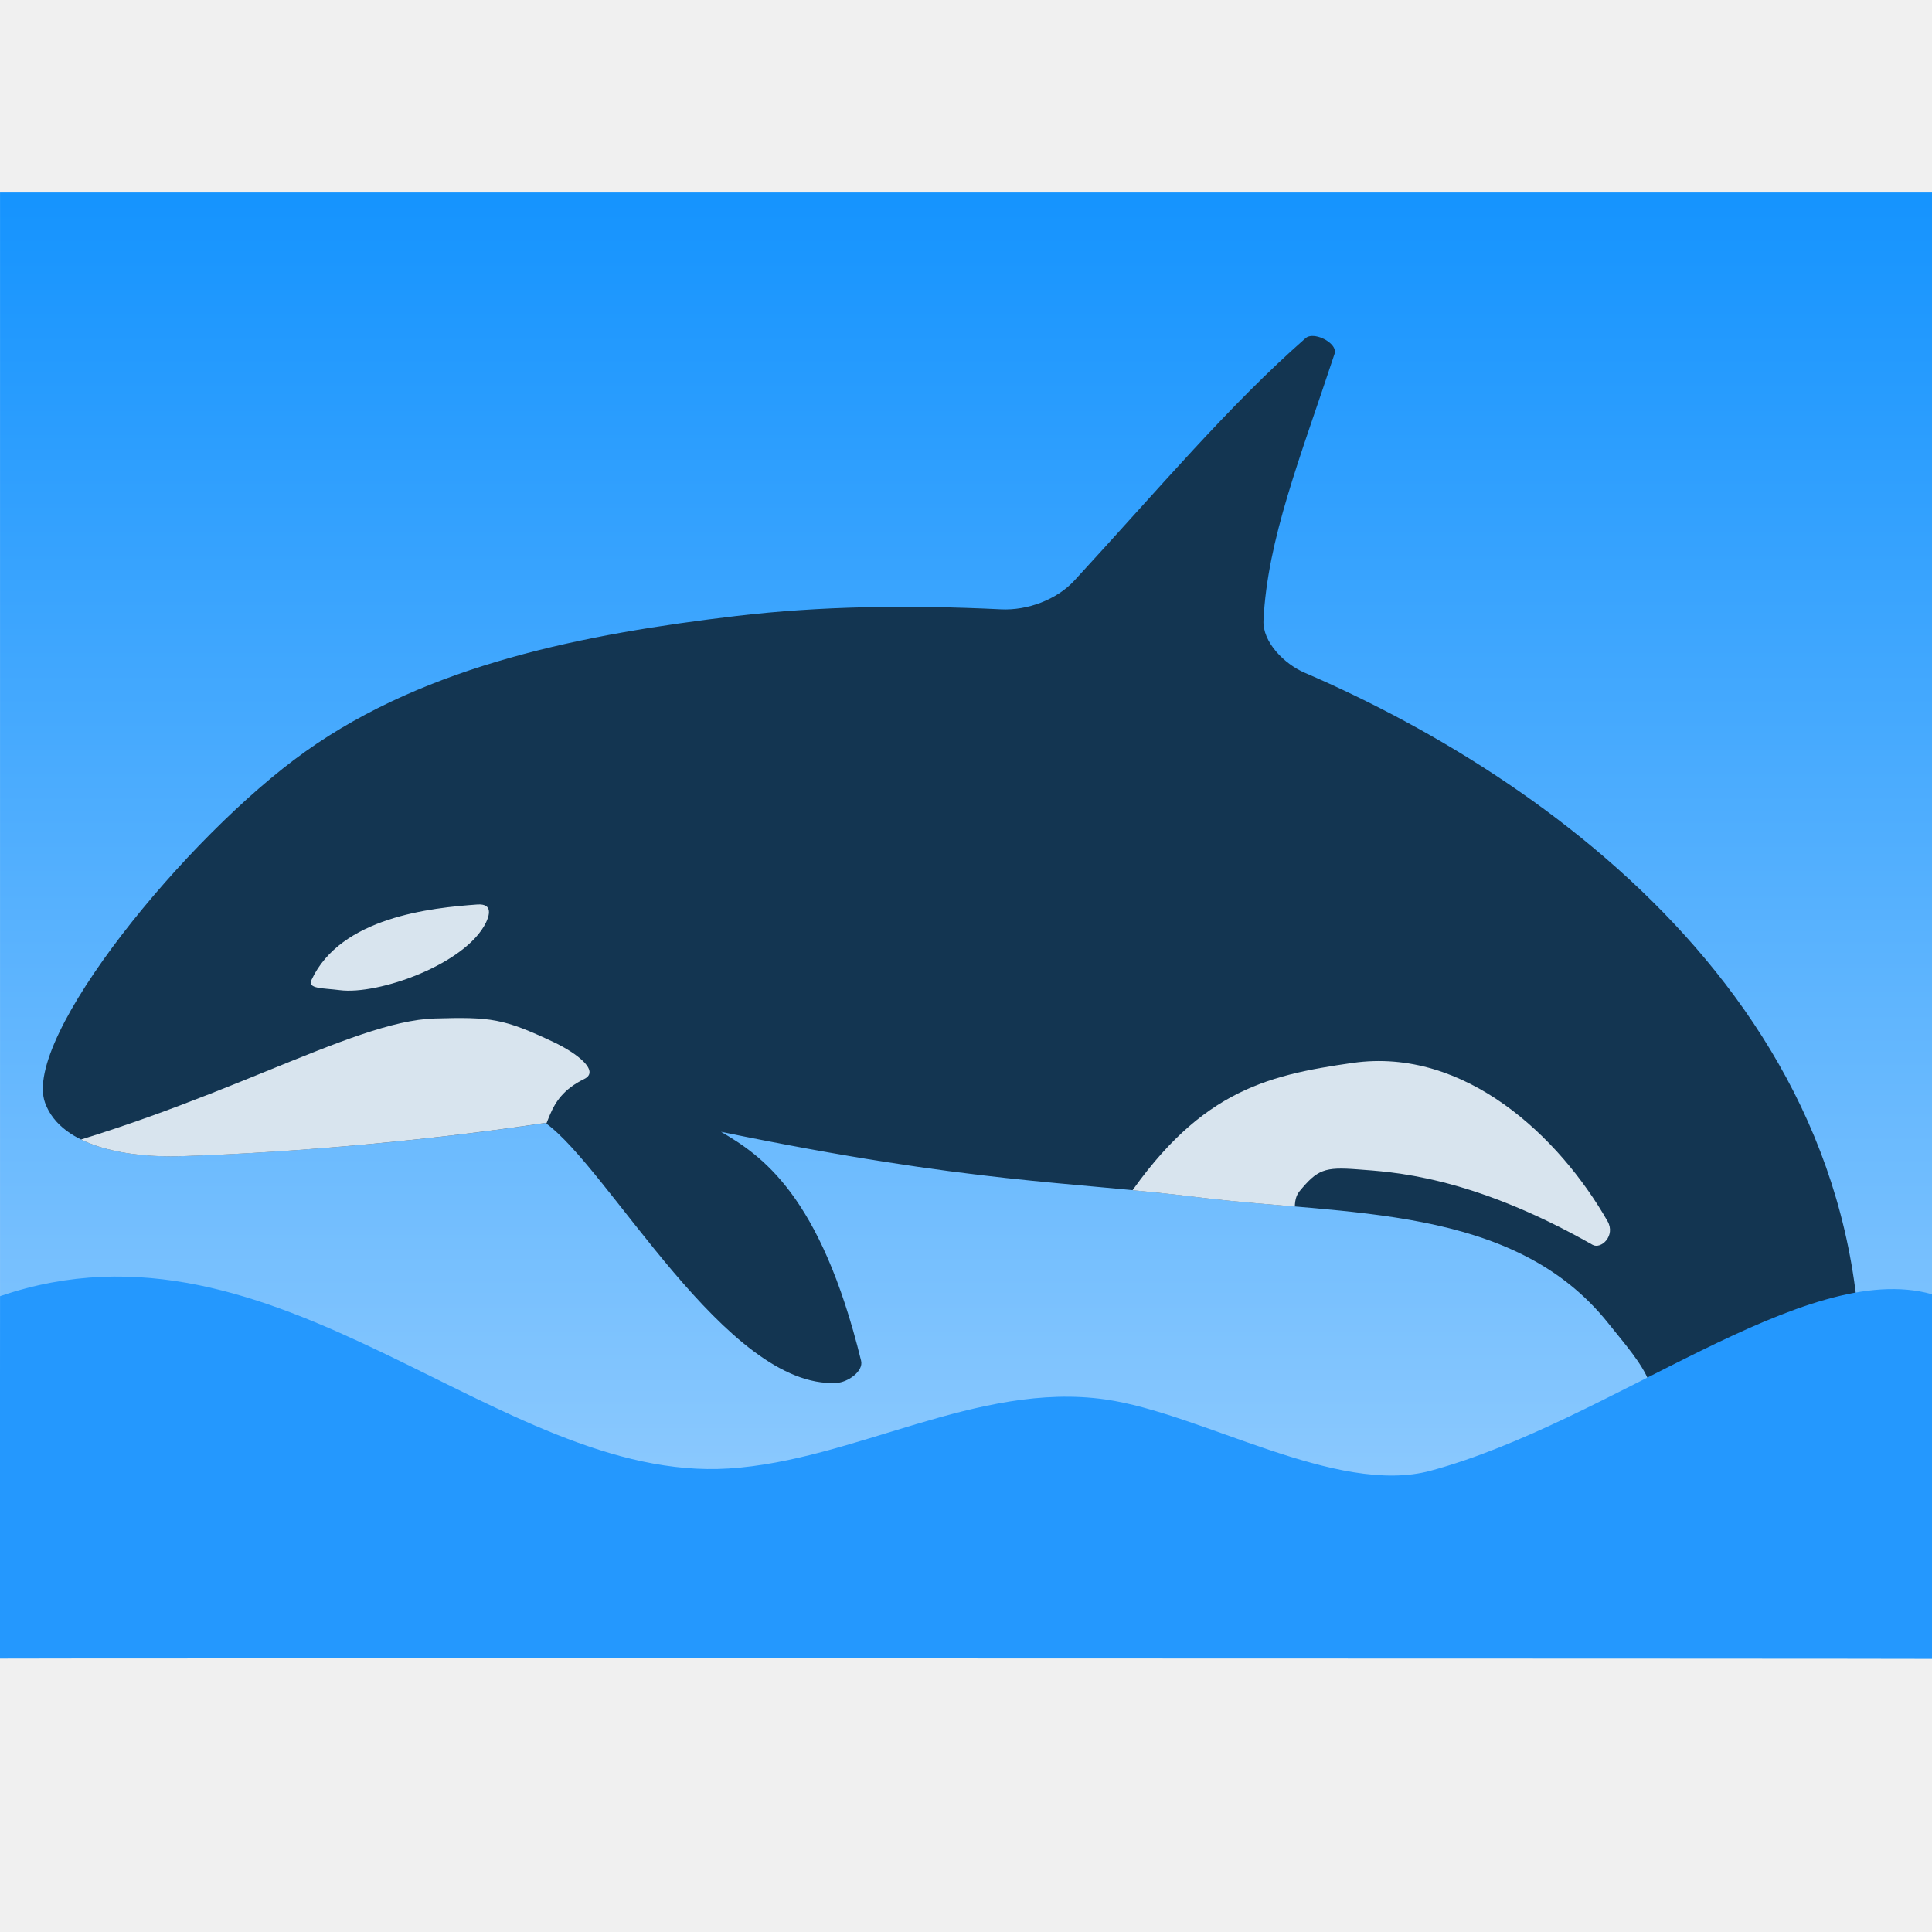
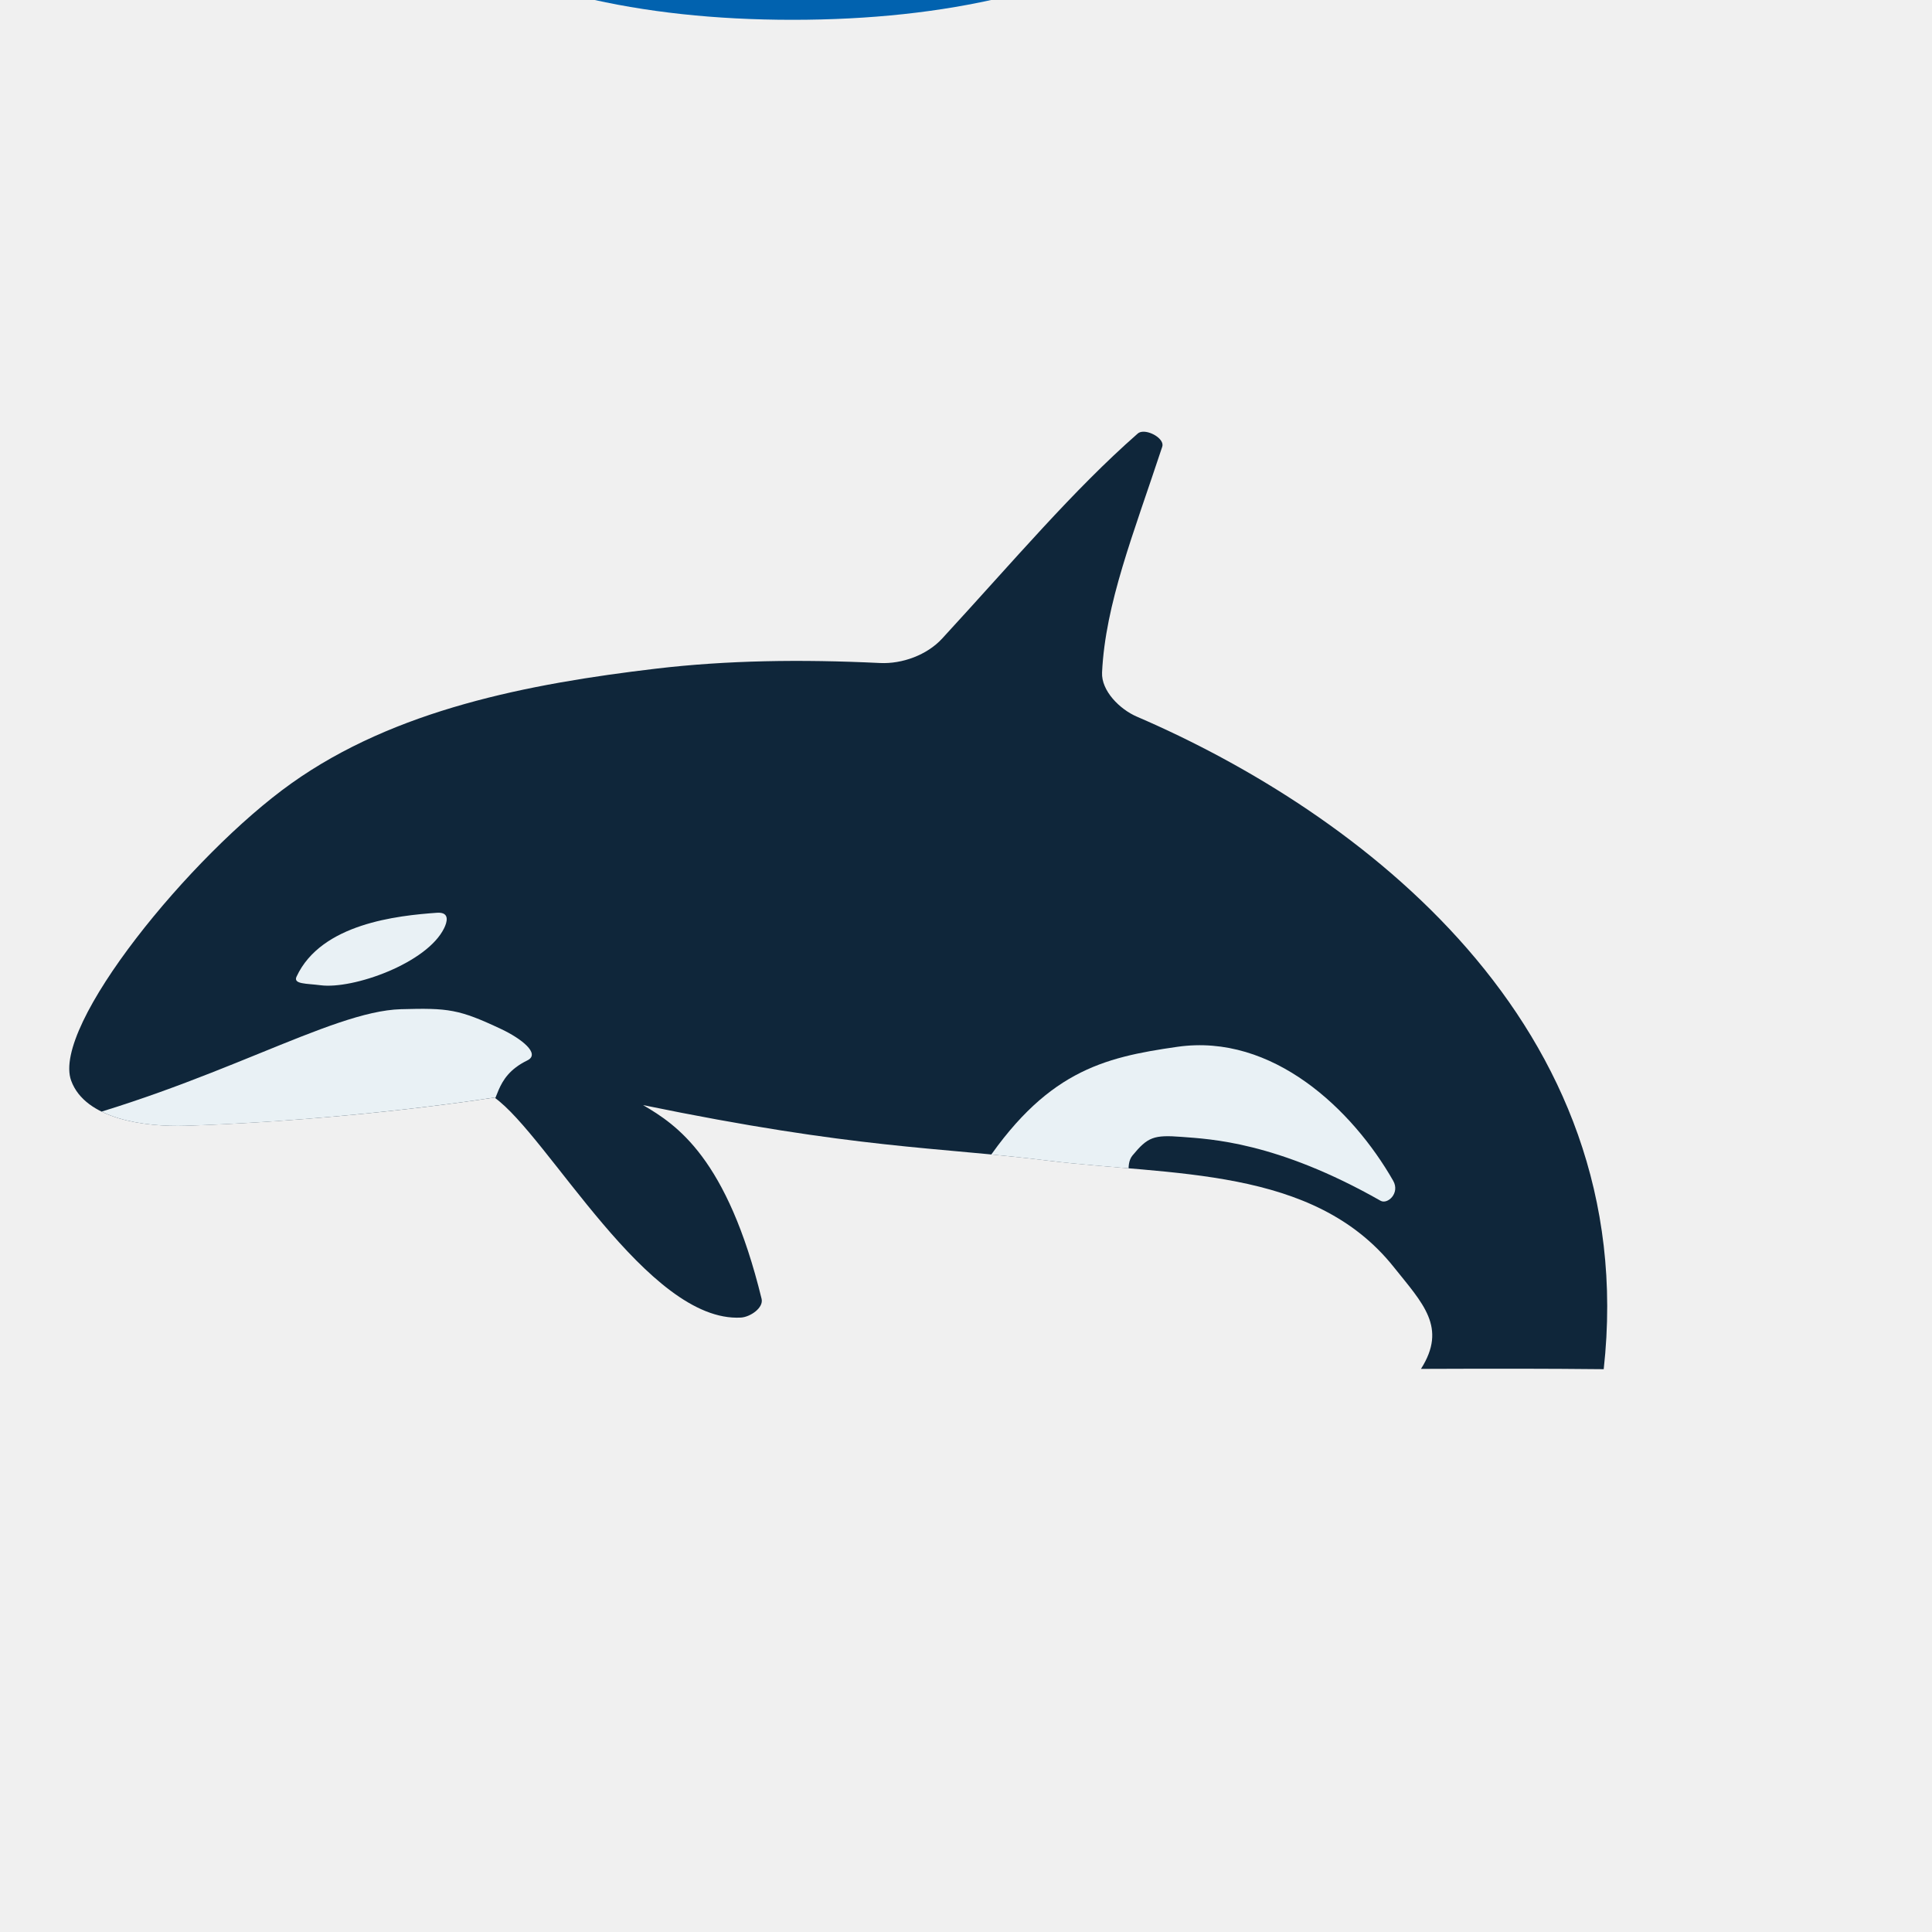
<svg xmlns="http://www.w3.org/2000/svg" xmlns:xlink="http://www.w3.org/1999/xlink" width="64" version="1.1" height="64" id="svg2" xml:space="preserve">
  <defs id="defs5455">
+     <linearGradient id="linearGradient5">
+       <stop style="stop-color:#0162af;stop-opacity:1;" offset="0" id="stop5" />
+       <stop style="stop-color:#2498fe;stop-opacity:1;" offset="1" id="stop6" />
+     </linearGradient>
    <linearGradient id="linearGradient1">
      <stop style="stop-color:#098efe;stop-opacity:1;" offset="0" id="stop1" />
      <stop style="stop-color:#b1dafe;stop-opacity:1;" offset="1" id="stop4" />
    </linearGradient>
    <linearGradient id="linearGradient3">
      <stop style="stop-color:#e5fbff;stop-opacity:1;" offset="1" id="stop2" />
      <stop style="stop-color:#ababab;stop-opacity:0.995;" offset="1" id="stop3" />
    </linearGradient>
    <linearGradient id="linearGradient82546">
      <stop style="stop-color:#000000;stop-opacity:0.398;" offset="0" id="stop82542" />
      <stop style="stop-color:#000000;stop-opacity:1;" offset="1" id="stop82544" />
    </linearGradient>
    <linearGradient id="linearGradient39400">
      <stop style="stop-color:#000000;stop-opacity:1" offset="0" id="stop39396" />
      <stop style="stop-color:#147cdc;stop-opacity:0;" offset="1" id="stop39398" />
    </linearGradient>
    <linearGradient id="linearGradient919">
      <stop style="stop-color:#ffffff;stop-opacity:1;" offset="0" id="stop915" />
      <stop style="stop-color:#ffffff;stop-opacity:0;" offset="1" id="stop917" />
    </linearGradient>
    <linearGradient id="linearGradient4393">
      <stop style="stop-color:#000000;stop-opacity:1;" offset="0" id="stop4395" />
      <stop style="stop-color:#000000;stop-opacity:0;" offset="1" id="stop4397" />
    </linearGradient>
    <linearGradient id="linearGradient4227">
      <stop id="stop4229" offset="0" style="stop-color:#f5f5f5;stop-opacity:1" />
      <stop id="stop4231" offset="1" style="stop-color:#f9f9f9;stop-opacity:1" />
    </linearGradient>
    <linearGradient id="linearGradient4274">
      <stop id="stop4276" offset="0" style="stop-color:#ffffff;stop-opacity:1;" />
      <stop id="stop4278" offset="1" style="stop-color:#ffffff;stop-opacity:0.488" />
    </linearGradient>
    <linearGradient xlink:href="#linearGradient919" id="linearGradient921" x1="339.668" y1="472.302" x2="357.403" y2="502.195" gradientUnits="userSpaceOnUse" gradientTransform="translate(-317.6676,-444.3018)" />
    <linearGradient xlink:href="#linearGradient39400" id="linearGradient39402" x1="376.818" y1="549.95" x2="337.818" y2="519.95" gradientUnits="userSpaceOnUse" gradientTransform="translate(-315.8183,-491.9504)" />
    <linearGradient xlink:href="#linearGradient4393" id="linearGradient49568" gradientUnits="userSpaceOnUse" gradientTransform="translate(-353.7931,-518.2395)" x1="443.571" y1="510.798" x2="443.571" y2="526.798" />
    <linearGradient xlink:href="#linearGradient4274" id="linearGradient76299" gradientUnits="userSpaceOnUse" gradientTransform="translate(-384.5714,-480.798)" x1="390.571" y1="498.298" x2="442.571" y2="498.298" />
    <linearGradient xlink:href="#linearGradient4227" id="linearGradient76301" gradientUnits="userSpaceOnUse" gradientTransform="translate(-384.5714,-482.798)" x1="396.571" y1="498.798" x2="426.571" y2="511.798" />
    <linearGradient xlink:href="#linearGradient82546" id="linearGradient82548" x1="357.489" y1="494.852" x2="384.419" y2="541.495" gradientUnits="userSpaceOnUse" gradientTransform="translate(-326.5714,-483.798)" />
    <style id="current-color-scheme" type="text/css">      .ColorScheme-Highlight {
        color:#3593e6;
      }</style>
    <linearGradient xlink:href="#linearGradient3" id="linearGradient2" x1="410.571" y1="512.798" x2="432.071" y2="552.423" gradientUnits="userSpaceOnUse" gradientTransform="translate(-385.8973,-483.798)" />
    <marker markerWidth="16.165" markerHeight="14.026" refX="8.082" refY="7.013" orient="auto" id="marker1511">
      <path style="opacity:0.507;fill:#ff0000" id="path1455" d="M 27.135,57.452 10.978,57.942 18.632,43.704 Z" transform="rotate(1.546377,1632.558,-370.7338)" />
    </marker>
    <clipPath clipPathUnits="userSpaceOnUse" id="clipPath13">
      <path style="display:inline;opacity:0.677;fill:#000000" d="m 9.395,45.516 c -0.551,-1.513 3.321,-6.262 6.107,-8.247 2.882,-2.053 6.584,-2.765 10.126,-3.184 1.957,-0.231 4.014,-0.263 6.211,-0.157 0.616,0.03 1.305,-0.224 1.723,-0.679 2.018,-2.194 3.623,-4.104 5.428,-5.689 0.193,-0.169 0.759,0.121 0.679,0.365 -0.807,2.445 -1.578,4.354 -1.67,6.264 -0.025,0.511 0.496,1.024 0.966,1.227 6.131,2.639 13.93,9.695 12.867,19.287 -2.776,-0.105 -4.231,-0.016 -6.316,-0.052 0.733,-1.155 1.388,-2.948 0.574,-3.967 -2.232,-2.795 -6.167,-2.522 -9.604,-2.949 -3.059,-0.38 -5.289,-0.318 -11.222,-1.54 0.937,0.548 2.333,1.47 3.288,5.376 0.061,0.251 -0.316,0.508 -0.574,0.522 -2.586,0.144 -5.345,-5.045 -6.838,-6.107 -2.512,0.38 -5.724,0.692 -8.56,0.783 -1.14,0.037 -2.794,-0.181 -3.184,-1.253 z" id="path13" />
    </clipPath>
    <linearGradient xlink:href="#linearGradient1" id="linearGradient4" x1="32.999" y1="18.87" x2="32.999" y2="69.583" gradientUnits="userSpaceOnUse" gradientTransform="matrix(1.222327,0,0,1.202354,-7.116184,-20.70422)" />
+     <linearGradient xlink:href="#linearGradient5" id="linearGradient7" gradientUnits="userSpaceOnUse" gradientTransform="translate(2,-0.75)" x1="34.976" y1="7.539" x2="34.976" y2="55.95" />
+     <clipPath clipPathUnits="userSpaceOnUse" id="clipPath7">
+       <rect style="fill:#0f263a;fill-opacity:1" id="rect8" width="39.625" height="67.125" x="34.75" y="0.625" />
+     </clipPath>
+     <clipPath clipPathUnits="userSpaceOnUse" id="clipPath10">
+       <rect style="fill:#0f263a;fill-opacity:1" id="rect10" width="24.688" height="50.062" x="37" y="5.25" />
+     </clipPath>
  </defs>
+   <text xml:space="preserve" style="font-style:normal;font-variant:normal;font-weight:bold;font-stretch:normal;font-size:65.955px;font-family:KaTeX_Main;-inkscape-font-specification:'KaTeX_Main Bold';writing-mode:lr-tb;direction:ltr;display:inline;fill:url(#linearGradient7);stroke-width:5.496" x="8.549" y="53.617" id="text1">
+     <tspan id="tspan1" x="0" y="0" style="font-style:normal;font-variant:normal;font-weight:bold;font-stretch:normal;font-family:KaTeX_Main;-inkscape-font-specification:'KaTeX_Main Bold';fill:url(#linearGradient7);stroke-width:5.496">O</tspan>
+   </text>
  <path style="display:none;fill:currentColor" id="path76317" d="m 4,6 v 5 22 c 0,0.554 0.446,1 1,1 h 54 c 0.554,0 1,-0.446 1,-1 V 11.01 c 0,-0.003 -0.002,-0.006 -0.002,-0.01 H 60 v -1 H 32 l -4,-4 H 4 Z" class="ColorScheme-Highlight" />
  <path style="display:none;opacity:0.35;fill:url(#linearGradient82548);fill-opacity:1" id="path76289" d="m 4,6 v 5 22 c 0,0.554 0.446,1 1,1 h 54 c 0.554,0 1,-0.446 1,-1 V 11.01 c 0,-0.003 -0.002,-0.006 -0.002,-0.01 H 60 v -1 H 32 l -4,-4 H 4 Z" />
  <rect ry="1" rx="1" y="15" x="6" height="15" width="52" id="rect76291" style="color:#000000;clip-rule:nonzero;display:none;overflow:visible;visibility:visible;isolation:auto;mix-blend-mode:normal;color-interpolation:sRGB;color-interpolation-filters:linearRGB;solid-color:#000000;solid-opacity:1;fill:url(#linearGradient76301);fill-opacity:1;fill-rule:nonzero;stroke:none;stroke-width:1;stroke-linecap:butt;stroke-linejoin:miter;stroke-miterlimit:4;stroke-dasharray:none;stroke-dashoffset:0;stroke-opacity:1;marker:none;color-rendering:auto;image-rendering:auto;shape-rendering:auto;text-rendering:auto;enable-background:accumulate" />
  <path style="display:none;opacity:0.3;fill:#ffffff;fill-opacity:1;fill-rule:evenodd" id="path76293" d="m 3,28 v 1 H 23 l 3,-5 -4,4 z" />
  <path style="display:none;opacity:0.3;fill:#ffffff;fill-opacity:1;fill-rule:evenodd" id="path76295" d="m 28,6 3,5 h 2 27 V 10 H 33 32 Z" />
  <path id="path76297" d="m 7,15 c -0.554,0 -1,0.446 -1,1 v 1 c 0,-0.554 0.446,-1 1,-1 h 50 c 0.554,0 1,0.446 1,1 v -1 c 0,-0.554 -0.446,-1 -1,-1 z" style="color:#000000;clip-rule:nonzero;display:none;overflow:visible;visibility:visible;opacity:0.85;isolation:auto;mix-blend-mode:normal;color-interpolation:sRGB;color-interpolation-filters:linearRGB;solid-color:#000000;solid-opacity:1;fill:url(#linearGradient76299);fill-opacity:1;fill-rule:nonzero;stroke:none;stroke-width:1;stroke-linecap:butt;stroke-linejoin:miter;stroke-miterlimit:4;stroke-dasharray:none;stroke-dashoffset:0;stroke-opacity:1;marker:none;color-rendering:auto;image-rendering:auto;shape-rendering:auto;text-rendering:auto;enable-background:accumulate" />
  <path style="display:none;fill:currentColor" d="m 26,24 -4,4 h -19 v 1 h 0.002 c -5e-5,0.004 -0.002,0.008 -0.002,0.012 V 56 57 c 0,0.554 0.446,1 1,1 h 56 c 0.554,0 1,-0.446 1,-1 v -1 -26.988 -0.012 -5 z" id="path889" class="ColorScheme-Highlight" />
  <path style="display:none;opacity:0.1;fill:url(#linearGradient921);fill-opacity:1" d="m 26,24 -4,4 h -19 v 1 h 0.002 c -5e-5,0.004 -0.002,0.008 -0.002,0.012 V 56 57 c 0,0.554 0.446,1 1,1 h 56 c 0.554,0 1,-0.446 1,-1 v -1 -26.988 -0.012 -5 z" id="path893" />
  <path style="display:none;opacity:0.3;fill:url(#linearGradient39402);fill-opacity:1" d="m 26,24 -4,4 h -19 v 1 h 0.002 c -5e-5,0.004 -0.002,0.008 -0.002,0.012 V 56 57 c 0,0.554 0.446,1 1,1 h 56 c 0.554,0 1,-0.446 1,-1 v -1 -26.988 -0.012 -5 z" id="path35453" />
  <path style="display:none;opacity:0.3;fill:#ffffff;fill-opacity:1;fill-rule:evenodd" id="path49671" d="m 3,28 v 1 h 20 l 3,-5 -4,4 z" />
  <path id="path1" style="font-variation-settings:normal;display:none;vector-effect:none;fill:#ffffff;fill-opacity:0.4;stroke-width:1;stroke-linecap:butt;stroke-linejoin:miter;stroke-miterlimit:4;stroke-dasharray:none;stroke-dashoffset:0;stroke-opacity:1;-inkscape-stroke:none;stop-color:#000000" d="m 11.117,31.522 c 1.293,19.24 11.599,16.337 9.47,26.497 l 12.846,0.558 C 38.792,47.325 48.186,52.833 54.065,33.438 43.696,39.793 37.454,34.721 30.311,44.868 29.785,36.427 17.136,36.494 11.117,31.522 Z" />
-   <rect style="fill:url(#linearGradient4);stroke-width:1.008" id="rect1" width="64" height="44.679" x="0.001" y="6.377" />
+   <rect style="display:none;fill:url(#linearGradient4);stroke-width:1.008" id="rect1" width="64" height="44.679" x="0.001" y="6.377" />
  <path style="color:#000000;clip-rule:nonzero;display:none;overflow:visible;visibility:visible;opacity:0.3;isolation:auto;mix-blend-mode:normal;color-interpolation:sRGB;color-interpolation-filters:linearRGB;solid-color:#000000;solid-opacity:1;fill:#000000;fill-opacity:1;fill-rule:nonzero;stroke:none;stroke-width:1;stroke-linecap:butt;stroke-linejoin:miter;stroke-miterlimit:4;stroke-dasharray:none;stroke-dashoffset:0;stroke-opacity:1;marker:none;color-rendering:auto;image-rendering:auto;shape-rendering:auto;text-rendering:auto;enable-background:accumulate" d="m 4,58 c -0.554,0 -1,-0.446 -1,-1 v -1 c 0,0.554 0.446,1 1,1 h 56 c 0.554,0 1,-0.446 1,-1 v 1 c 0,0.554 -0.446,1 -1,1 z" id="path49673" />
  <g id="layer3">
-     <g id="g1" transform="matrix(1.20218,0,0,1.20218,-6.786942,-20.70162)">
-       <path id="path2" style="display:inline;opacity:1;fill:#133551;fill-opacity:1;stroke-width:1.174" d="m 41.789,26.478 c -0.065,0.003 -0.125,0.022 -0.167,0.06 -2.119,1.861 -4.001,4.103 -6.37,6.677 -0.49,0.533 -1.298,0.83 -2.022,0.795 -2.579,-0.125 -4.993,-0.088 -7.289,0.183 -4.157,0.492 -8.503,1.329 -11.885,3.739 -3.27,2.329 -7.815,7.901 -7.168,9.678 0.458,1.258 2.401,1.512 3.739,1.469 3.329,-0.107 7.098,-0.47 10.047,-0.917 1.752,1.247 4.99,7.334 8.025,7.165 0.303,-0.017 0.746,-0.317 0.674,-0.612 -1.121,-4.585 -2.76,-5.665 -3.86,-6.308 6.964,1.434 9.581,1.36 13.171,1.806 4.034,0.501 8.652,0.181 11.271,3.461 0.955,1.196 1.752,1.969 0.892,3.324 2.604,-0.01 3.999,-0.009 5.951,0.01 1.249,-11.257 -8.011,-18.155 -15.205,-21.252 -0.552,-0.237 -1.161,-0.84 -1.132,-1.439 0.108,-2.242 1.013,-4.482 1.96,-7.351 0.077,-0.233 -0.347,-0.502 -0.63,-0.488 z" />
+     <g id="g1" transform="matrix(1.017186,0,0,1.017186,-4.649183,-12.63133)">
+       <path id="path2" style="display:inline;opacity:1;fill:#0f263a;fill-opacity:1;stroke-width:1.174" d="m 41.789,26.478 c -0.065,0.003 -0.125,0.022 -0.167,0.06 -2.119,1.861 -4.001,4.103 -6.37,6.677 -0.49,0.533 -1.298,0.83 -2.022,0.795 -2.579,-0.125 -4.993,-0.088 -7.289,0.183 -4.157,0.492 -8.503,1.329 -11.885,3.739 -3.27,2.329 -7.815,7.901 -7.168,9.678 0.458,1.258 2.401,1.512 3.739,1.469 3.329,-0.107 7.098,-0.47 10.047,-0.917 1.752,1.247 4.99,7.334 8.025,7.165 0.303,-0.017 0.746,-0.317 0.674,-0.612 -1.121,-4.585 -2.76,-5.665 -3.86,-6.308 6.964,1.434 9.581,1.36 13.171,1.806 4.034,0.501 8.652,0.181 11.271,3.461 0.955,1.196 1.752,1.969 0.892,3.324 2.604,-0.01 3.999,-0.009 5.951,0.01 1.249,-11.257 -8.011,-18.155 -15.205,-21.252 -0.552,-0.237 -1.161,-0.84 -1.132,-1.439 0.108,-2.242 1.013,-4.482 1.96,-7.351 0.077,-0.233 -0.347,-0.502 -0.63,-0.488 z" />
      <g id="g12" clip-path="url(#clipPath13)" transform="matrix(1.1736,0,0,1.1736,-4.137289,-5.807301)">
-         <path style="opacity:1;fill:#d8e4ee;fill-opacity:1" d="m 8.507,46.856 c 4.832,-1.19 8.063,-3.267 10.039,-3.322 1.315,-0.037 1.608,-0.002 2.787,0.554 0.547,0.258 1.097,0.683 0.72,0.867 -0.98,0.478 -0.745,1.218 -1.2,1.476 -3.11,1.771 -6.889,2.404 -10.39,1.661 C 9.741,47.939 7.79,47.032 8.507,46.856 Z" id="path4" />
-         <path style="opacity:1;fill:#d8e4ee;fill-opacity:1" d="m 15.649,42.63 c 0.686,-1.477 2.813,-1.694 3.894,-1.772 0.385,-0.027 0.271,0.283 0.203,0.424 -0.473,0.977 -2.529,1.705 -3.433,1.587 -0.393,-0.051 -0.764,-0.026 -0.664,-0.24 z" id="path5" />
-         <path style="opacity:1;fill:#d8e4ee;fill-opacity:1" d="m 34.61,48.035 c 1.797,-2.774 3.404,-3.161 5.486,-3.458 2.64,-0.376 4.857,1.742 5.984,3.718 0.195,0.342 -0.155,0.665 -0.351,0.554 -2.889,-1.641 -4.74,-1.711 -5.518,-1.772 -0.778,-0.06 -0.943,0.004 -1.366,0.517 -0.422,0.513 0.602,1.99 -0.424,2.491 -1.027,0.501 -5.609,0.724 -3.812,-2.05 z" id="path6" />
+         <path style="opacity:1;fill:#e9f1f5;fill-opacity:1" d="m 8.507,46.856 c 4.832,-1.19 8.063,-3.267 10.039,-3.322 1.315,-0.037 1.608,-0.002 2.787,0.554 0.547,0.258 1.097,0.683 0.72,0.867 -0.98,0.478 -0.745,1.218 -1.2,1.476 -3.11,1.771 -6.889,2.404 -10.39,1.661 C 9.741,47.939 7.79,47.032 8.507,46.856 Z" id="path4" />
+         <path style="opacity:1;fill:#e9f1f5;fill-opacity:1" d="m 15.649,42.63 c 0.686,-1.477 2.813,-1.694 3.894,-1.772 0.385,-0.027 0.271,0.283 0.203,0.424 -0.473,0.977 -2.529,1.705 -3.433,1.587 -0.393,-0.051 -0.764,-0.026 -0.664,-0.24 z" id="path5" />
+         <path style="opacity:1;fill:#e9f1f5;fill-opacity:1" d="m 34.61,48.035 c 1.797,-2.774 3.404,-3.161 5.486,-3.458 2.64,-0.376 4.857,1.742 5.984,3.718 0.195,0.342 -0.155,0.665 -0.351,0.554 -2.889,-1.641 -4.74,-1.711 -5.518,-1.772 -0.778,-0.06 -0.943,0.004 -1.366,0.517 -0.422,0.513 0.602,1.99 -0.424,2.491 -1.027,0.501 -5.609,0.724 -3.812,-2.05 z" id="path6" />
      </g>
      <path id="path14" style="display:none;opacity:1;fill:#a5cff4;fill-opacity:1" d="m 56.096,47.505 c -2.34,2.227 -3.452,3.259 -6.7,4.477 -5.765,2.161 -21.235,3.261 -31.842,2.838 9.533,2.53 26.288,1.925 31.325,1.105 3.651,-0.594 6.835,-4.877 7.217,-8.42 z" />
-       <path style="fill:#2498fe;fill-opacity:1" d="M 0.002,42.938 C 9.181,39.789 16.48,49.132 24.138,48.646 c 4.163,-0.264 8.242,-2.891 12.475,-2.288 3.193,0.454 7.665,3.205 10.777,2.362 5.995,-1.624 12.382,-7.044 16.611,-5.846 0.011,0.315 0.007,11.715 0.006,12.079 -0.667,-0.012 -63.81,-0.024 -64.014,-0.009 -0.002,-0.264 0.009,-8.867 0.009,-12.005 z" id="path3" transform="matrix(0.8318223,0,0,0.8318223,5.64553,17.22007)" />
+       <path style="display:none;fill:#2498fe;fill-opacity:1" d="M 0.002,42.938 C 9.181,39.789 16.48,49.132 24.138,48.646 c 4.163,-0.264 8.242,-2.891 12.475,-2.288 3.193,0.454 7.665,3.205 10.777,2.362 5.995,-1.624 12.382,-7.044 16.611,-5.846 0.011,0.315 0.007,11.715 0.006,12.079 -0.667,-0.012 -63.81,-0.024 -64.014,-0.009 -0.002,-0.264 0.009,-8.867 0.009,-12.005 z" id="path3" transform="matrix(0.8318223,0,0,0.8318223,5.64553,17.22007)" />
    </g>
  </g>
+   <text xml:space="preserve" style="font-style:normal;font-variant:normal;font-weight:bold;font-stretch:normal;font-size:65.955px;font-family:KaTeX_Main;-inkscape-font-specification:'KaTeX_Main Bold';writing-mode:lr-tb;direction:ltr;display:inline;fill:url(#linearGradient7);stroke-width:5.496" x="8.549" y="53.617" id="text9" clip-path="url(#clipPath10)">
+     <tspan id="tspan9" x="0" y="0" style="font-style:normal;font-variant:normal;font-weight:bold;font-stretch:normal;font-family:KaTeX_Main;-inkscape-font-specification:'KaTeX_Main Bold';fill:url(#linearGradient7);stroke-width:5.496">O</tspan>
+   </text>
</svg>
